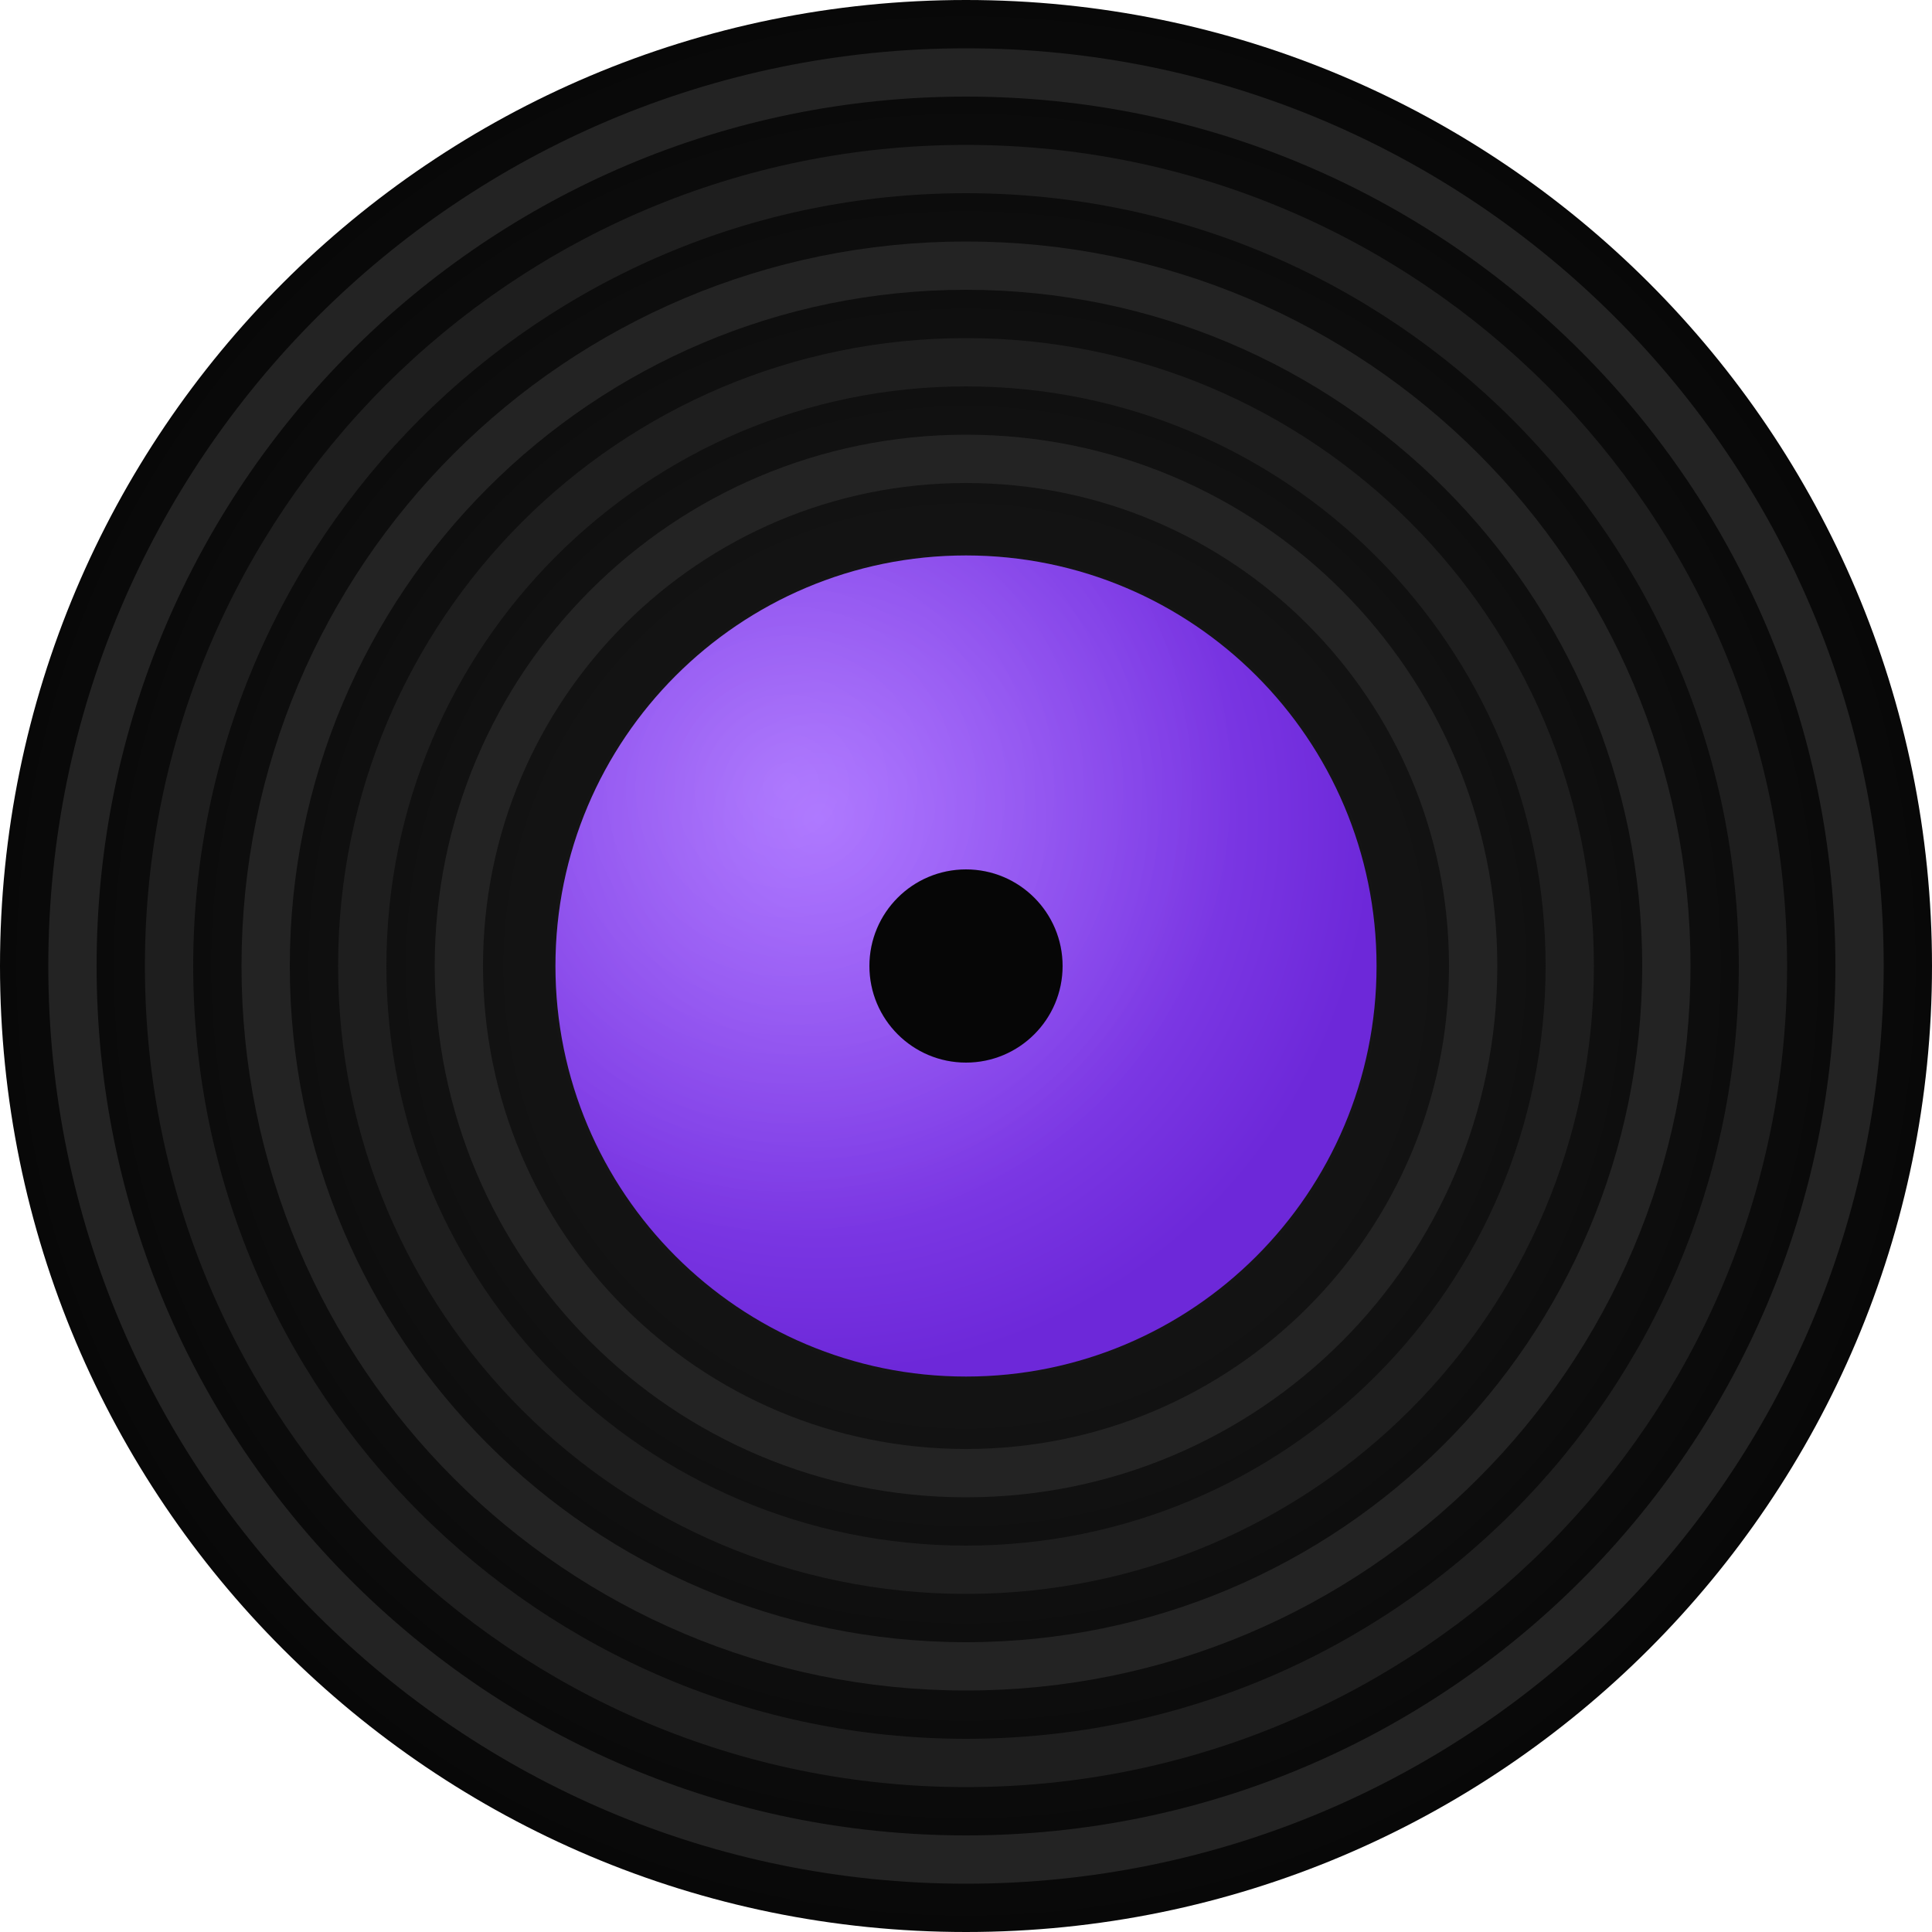
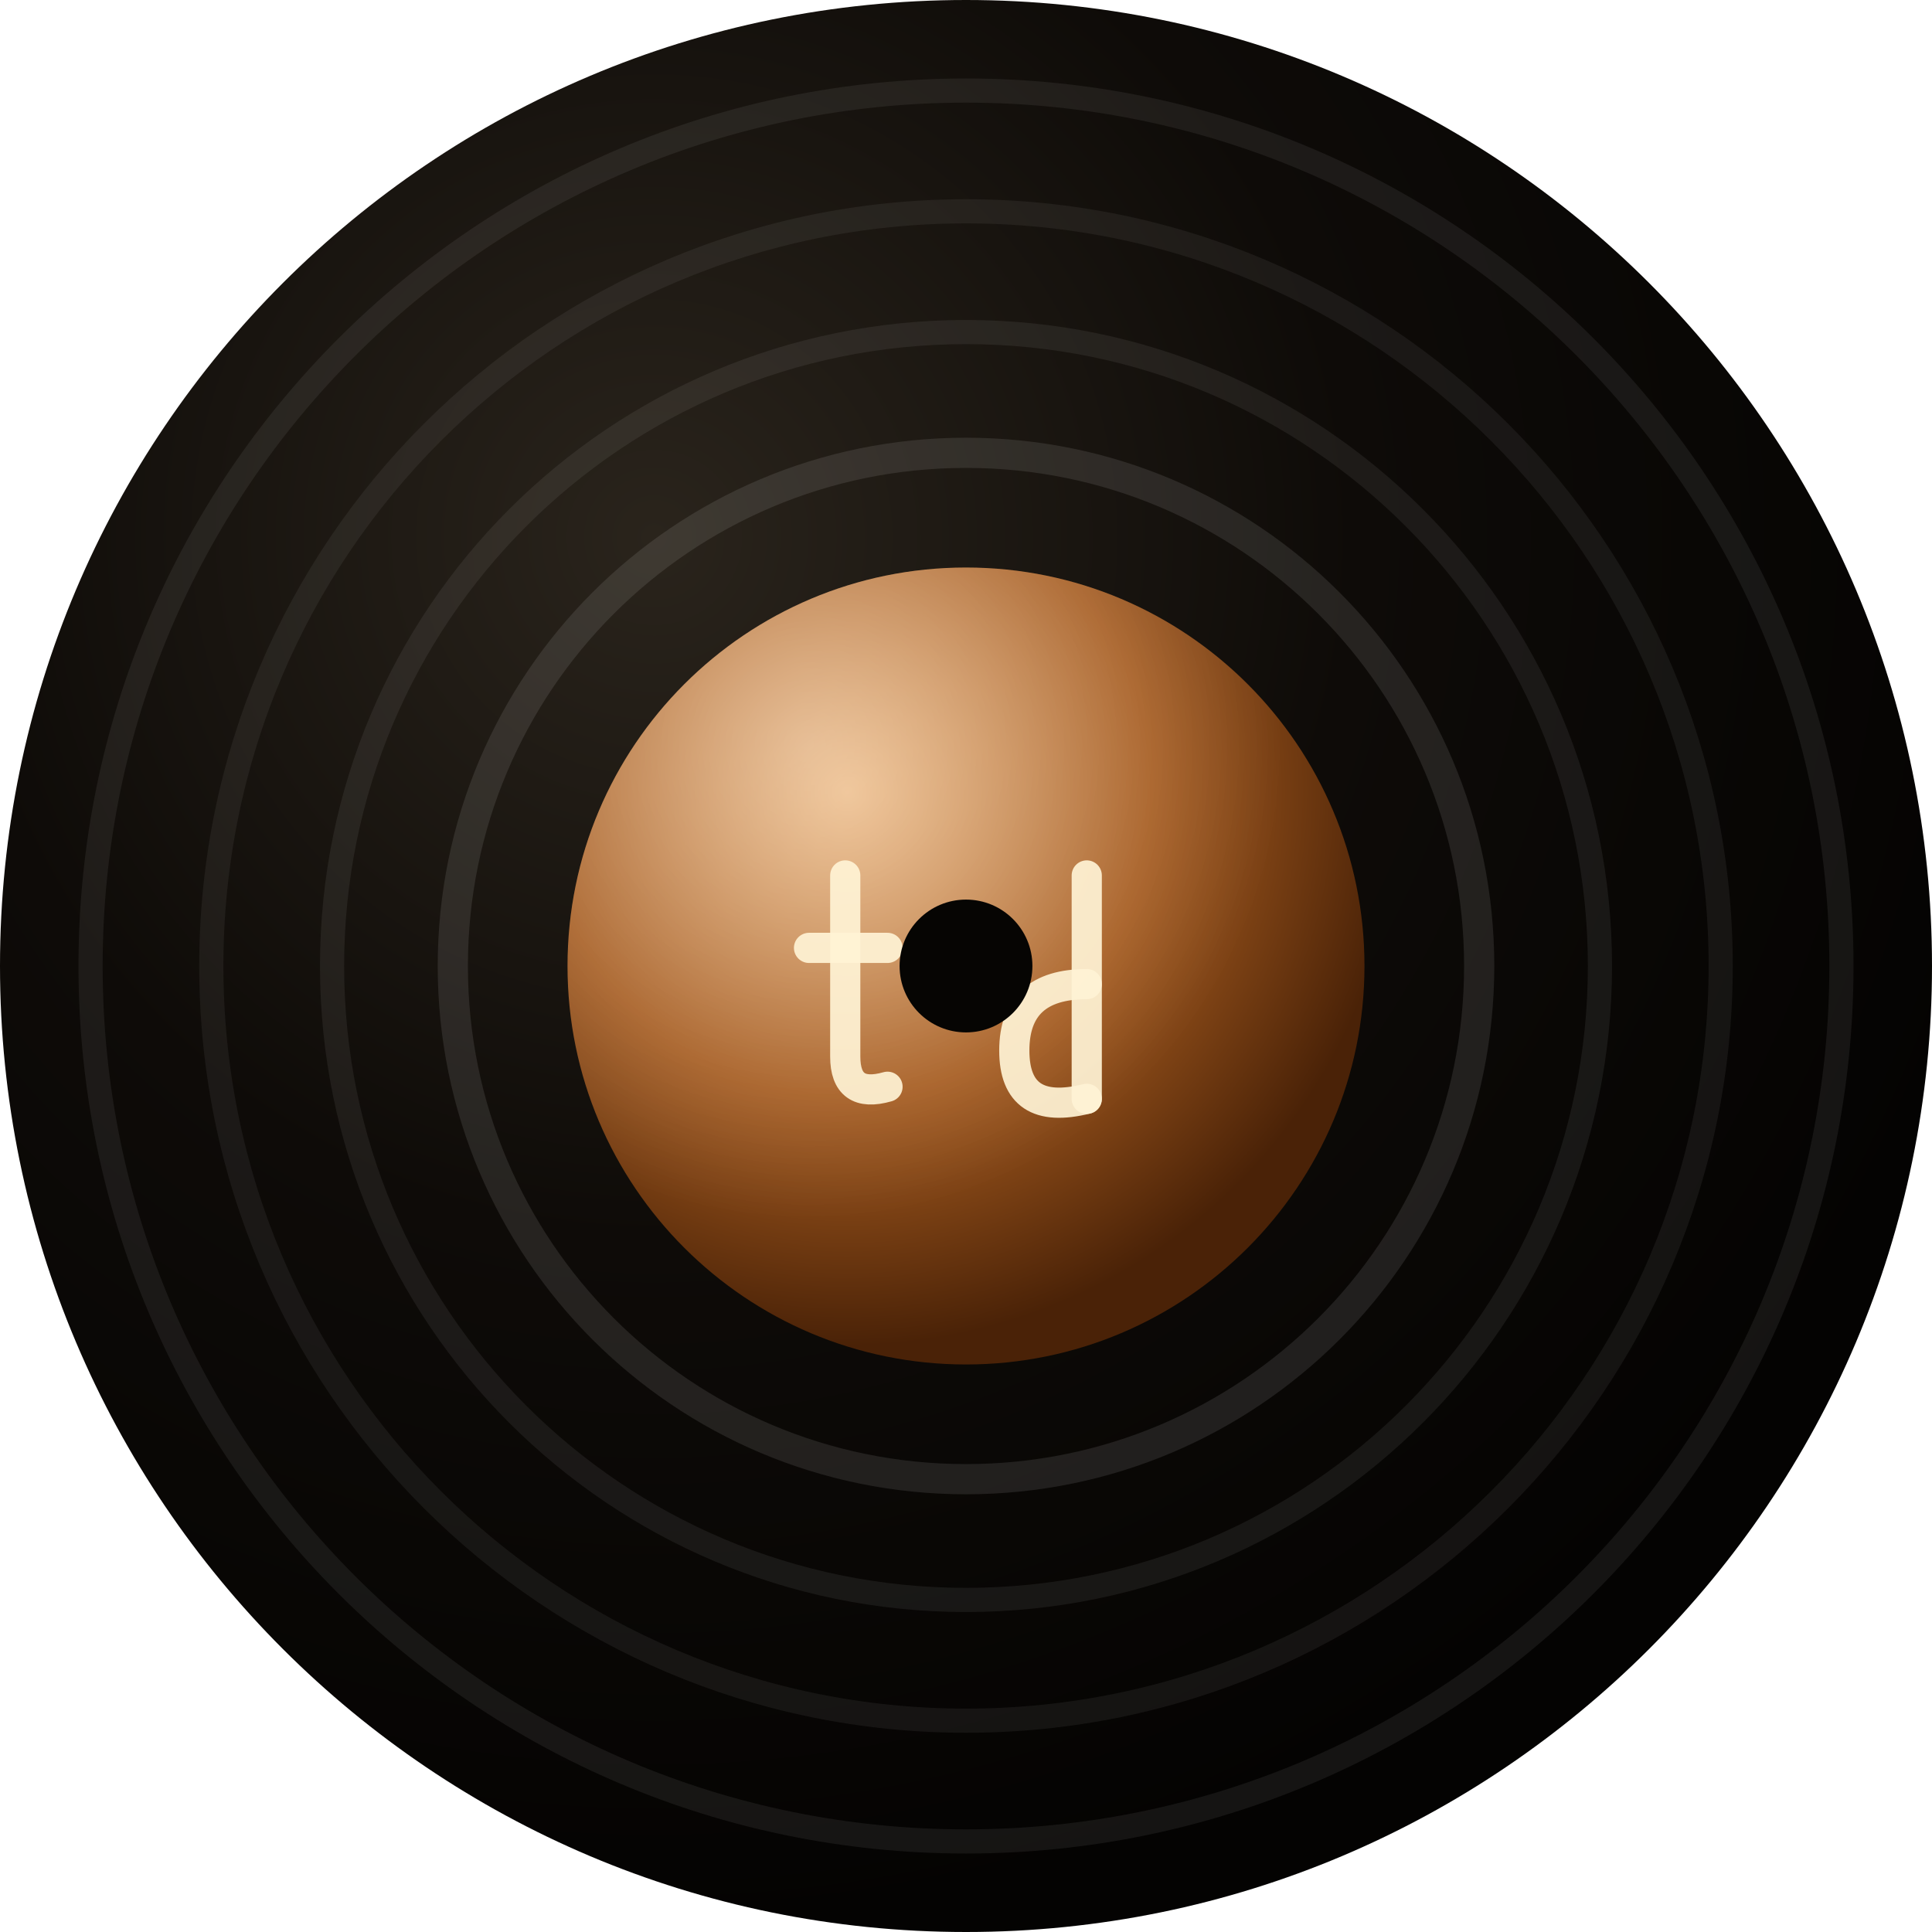
<svg xmlns="http://www.w3.org/2000/svg" viewBox="0 0 32 32">
  <defs>
-     <radialGradient id="a" cx="50%" cy="50%" r="50%">
-       <stop offset="0%" stop-color="#1c1c1c" />
-       <stop offset="100%" stop-color="#080808" />
+     <radialGradient id="a" cx="34%" cy="28%" r="72%">
+       <stop offset="0%" stop-color="#2a241c" />
+       <stop offset="50%" stop-color="#0e0b08" />
+       <stop offset="100%" stop-color="#040302" />
    </radialGradient>
-     <radialGradient id="b" cx="32%" cy="32%" r="68%">
-       <stop offset="0%" stop-color="#9F5FFF" />
-       <stop offset="100%" stop-color="#6D28D9" />
+     <radialGradient id="b" cx="35%" cy="28%" r="70%">
+       <stop offset="0%" stop-color="#eab277" />
+       <stop offset="55%" stop-color="#a55b1f" />
+       <stop offset="100%" stop-color="#4a2207" />
    </radialGradient>
-     <radialGradient id="c" cx="28%" cy="28%" r="55%">
-       <stop offset="0%" stop-color="#ffffff" stop-opacity="0.18" />
+     <radialGradient id="c" cx="30%" cy="22%" r="60%">
+       <stop offset="0%" stop-color="#ffffff" stop-opacity="0.32" />
      <stop offset="100%" stop-color="#ffffff" stop-opacity="0" />
    </radialGradient>
  </defs>
  <circle cx="16" cy="16" r="16" fill="url(#a)" />
-   <circle cx="16" cy="16" r="14.8" fill="none" stroke="#232323" stroke-width="0.8" />
-   <circle cx="16" cy="16" r="13.2" fill="none" stroke="#1e1e1e" stroke-width="0.8" />
-   <circle cx="16" cy="16" r="11.6" fill="none" stroke="#232323" stroke-width="0.8" />
-   <circle cx="16" cy="16" r="10" fill="none" stroke="#1e1e1e" stroke-width="0.8" />
-   <circle cx="16" cy="16" r="8.4" fill="none" stroke="#232323" stroke-width="0.8" />
-   <circle cx="16" cy="16" r="6.8" fill="url(#b)" />
-   <circle cx="16" cy="16" r="6.8" fill="url(#c)" />
-   <circle cx="16" cy="16" r="1.6" fill="#060606" />
+   <circle cx="16" cy="16" r="14.5" fill="none" stroke="rgba(255,255,255,0.07)" stroke-width="0.4" />
+   <circle cx="16" cy="16" r="12.5" fill="none" stroke="rgba(255,255,255,0.06)" stroke-width="0.4" />
+   <circle cx="16" cy="16" r="10.5" fill="none" stroke="rgba(255,255,255,0.07)" stroke-width="0.4" />
+   <circle cx="16" cy="16" r="8.5" fill="none" stroke="rgba(255,255,255,0.10)" stroke-width="0.5" />
+   <circle cx="16" cy="16" r="6.6" fill="url(#b)" />
+   <circle cx="16" cy="16" r="6.6" fill="url(#c)" />
+   <g stroke="rgba(255,243,213,0.92)" stroke-width="0.5" stroke-linecap="round" fill="none">
+     <path d="M14 14.5 L14 17.5 Q14 18.2 14.7 18.0" />
+     <path d="M13.4 15.7 L14.7 15.7" />
+     <path d="M18 14.5 L18 18.2" />
+     <path d="M18 16.3 Q16.8 16.3 16.8 17.4 Q16.8 18.5 18 18.2" />
+   </g>
+   <circle cx="16" cy="16" r="1.1" fill="#060503" />
</svg>
